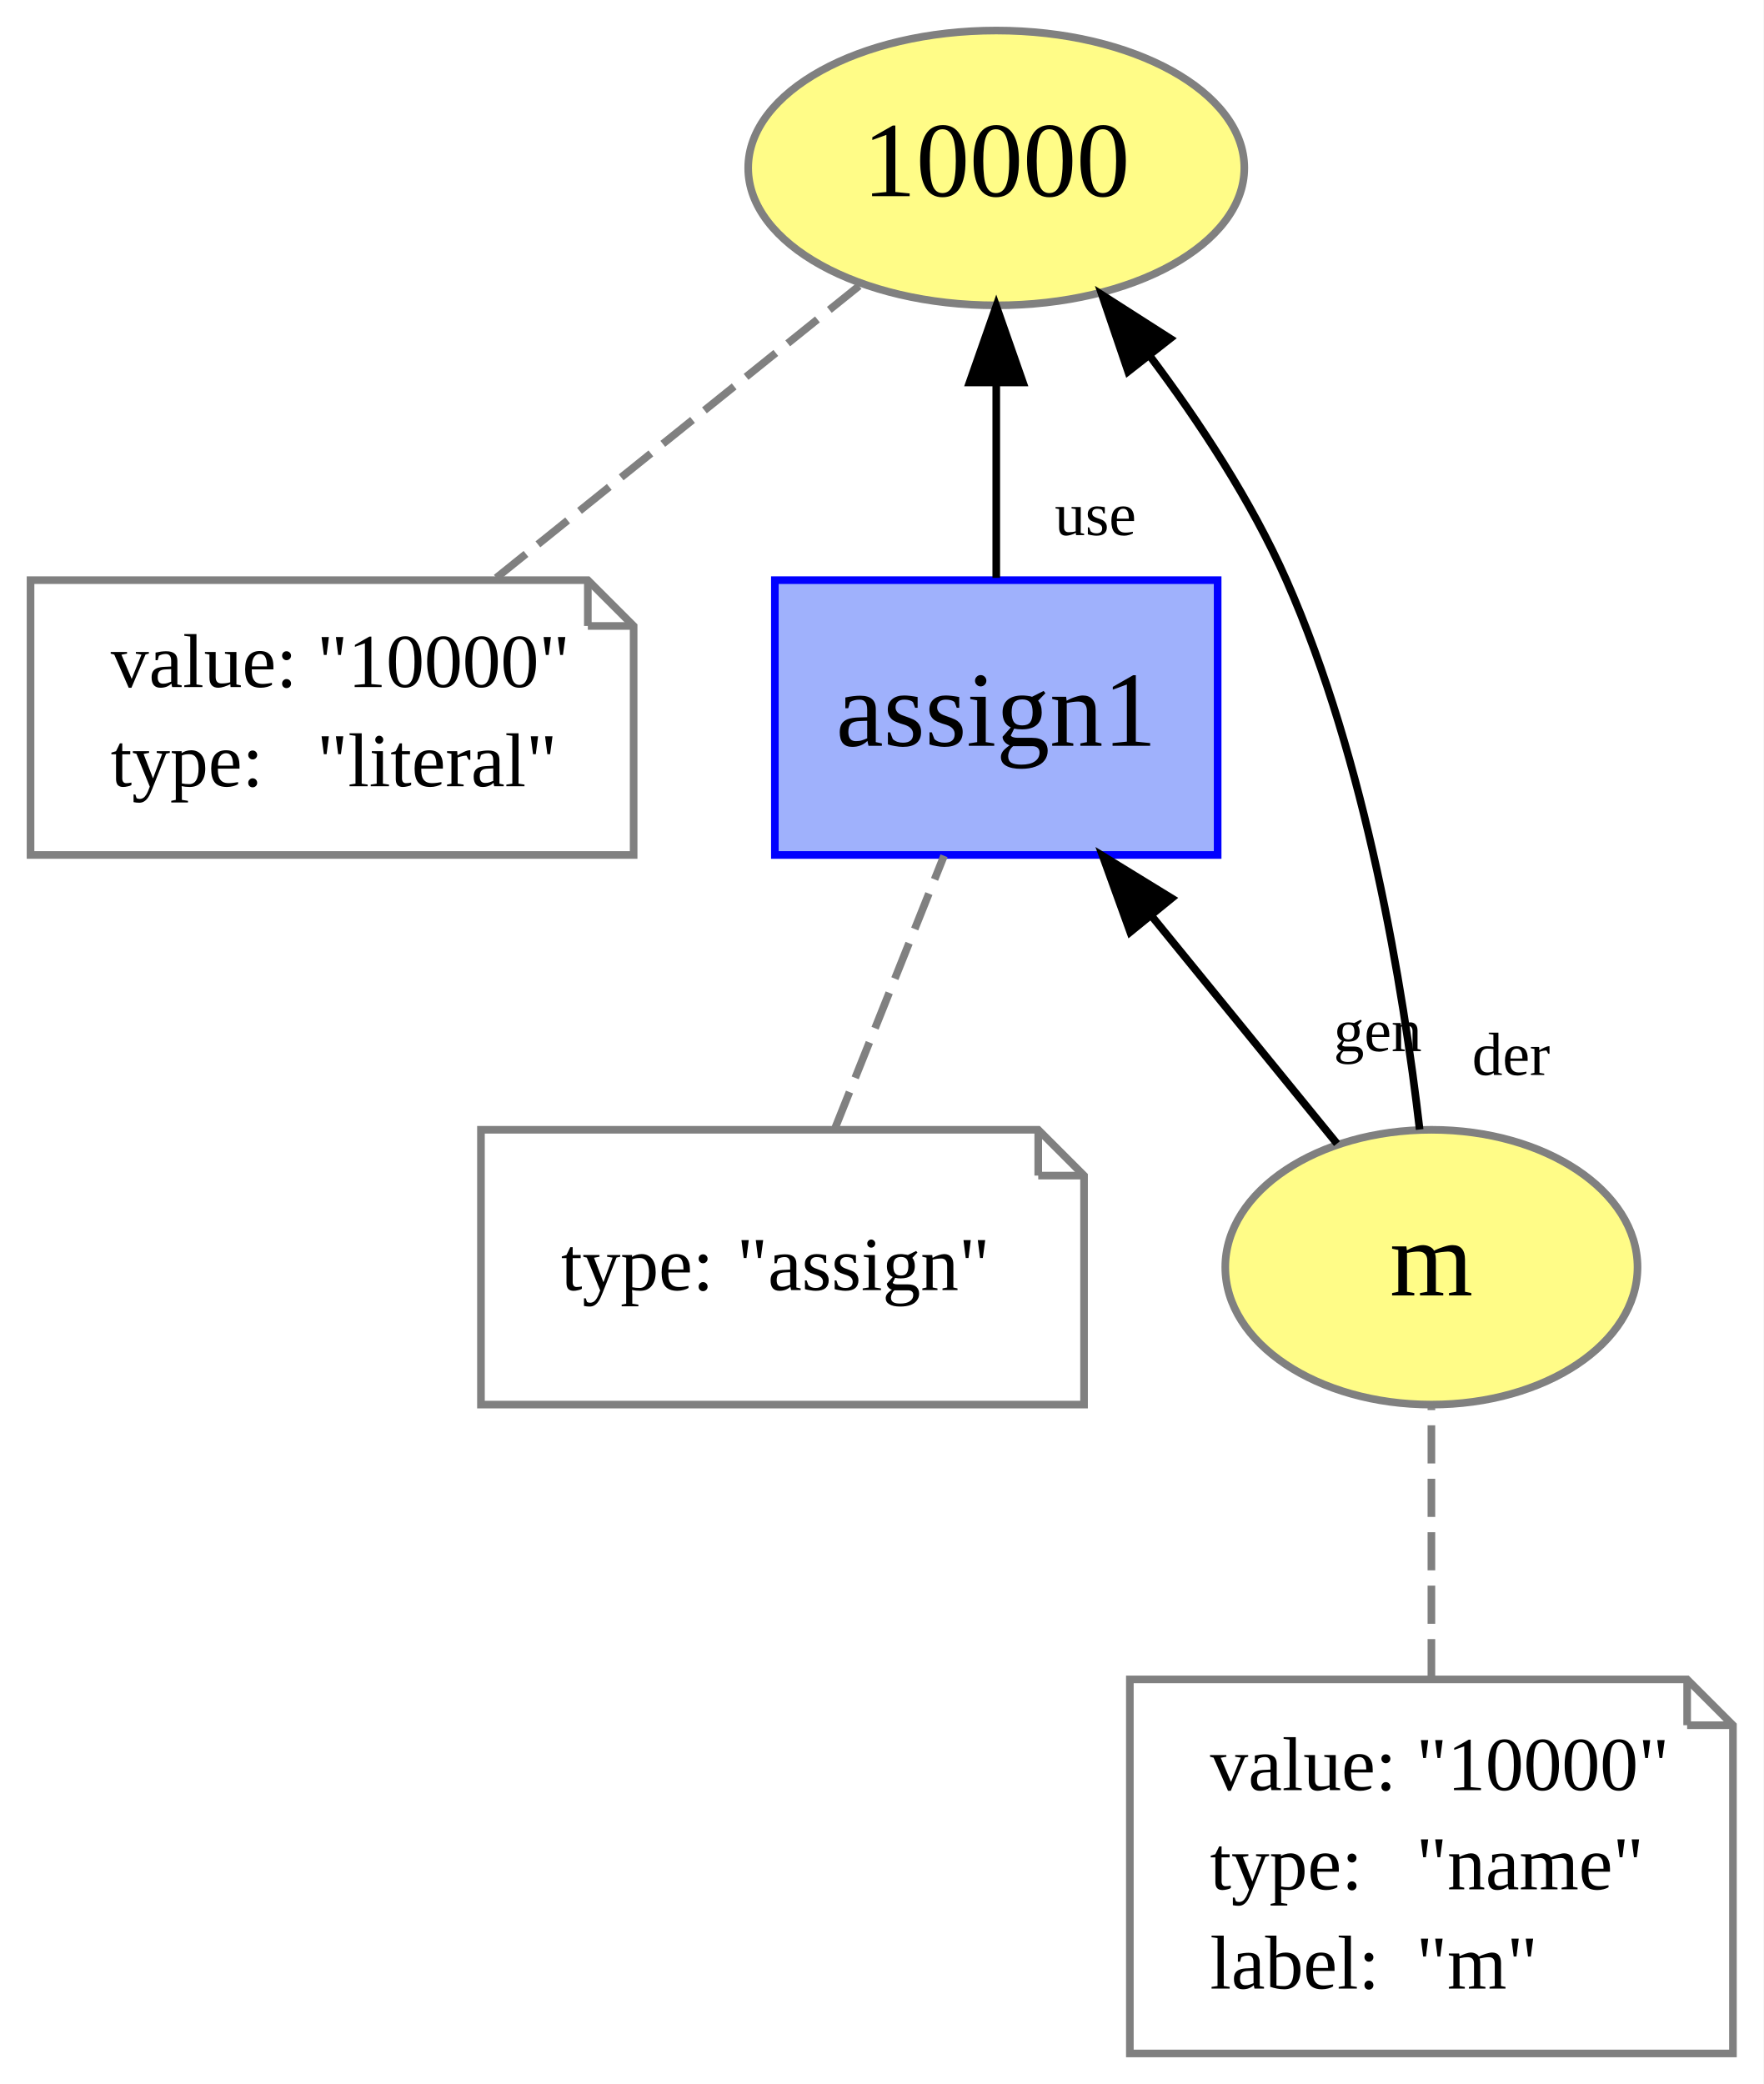
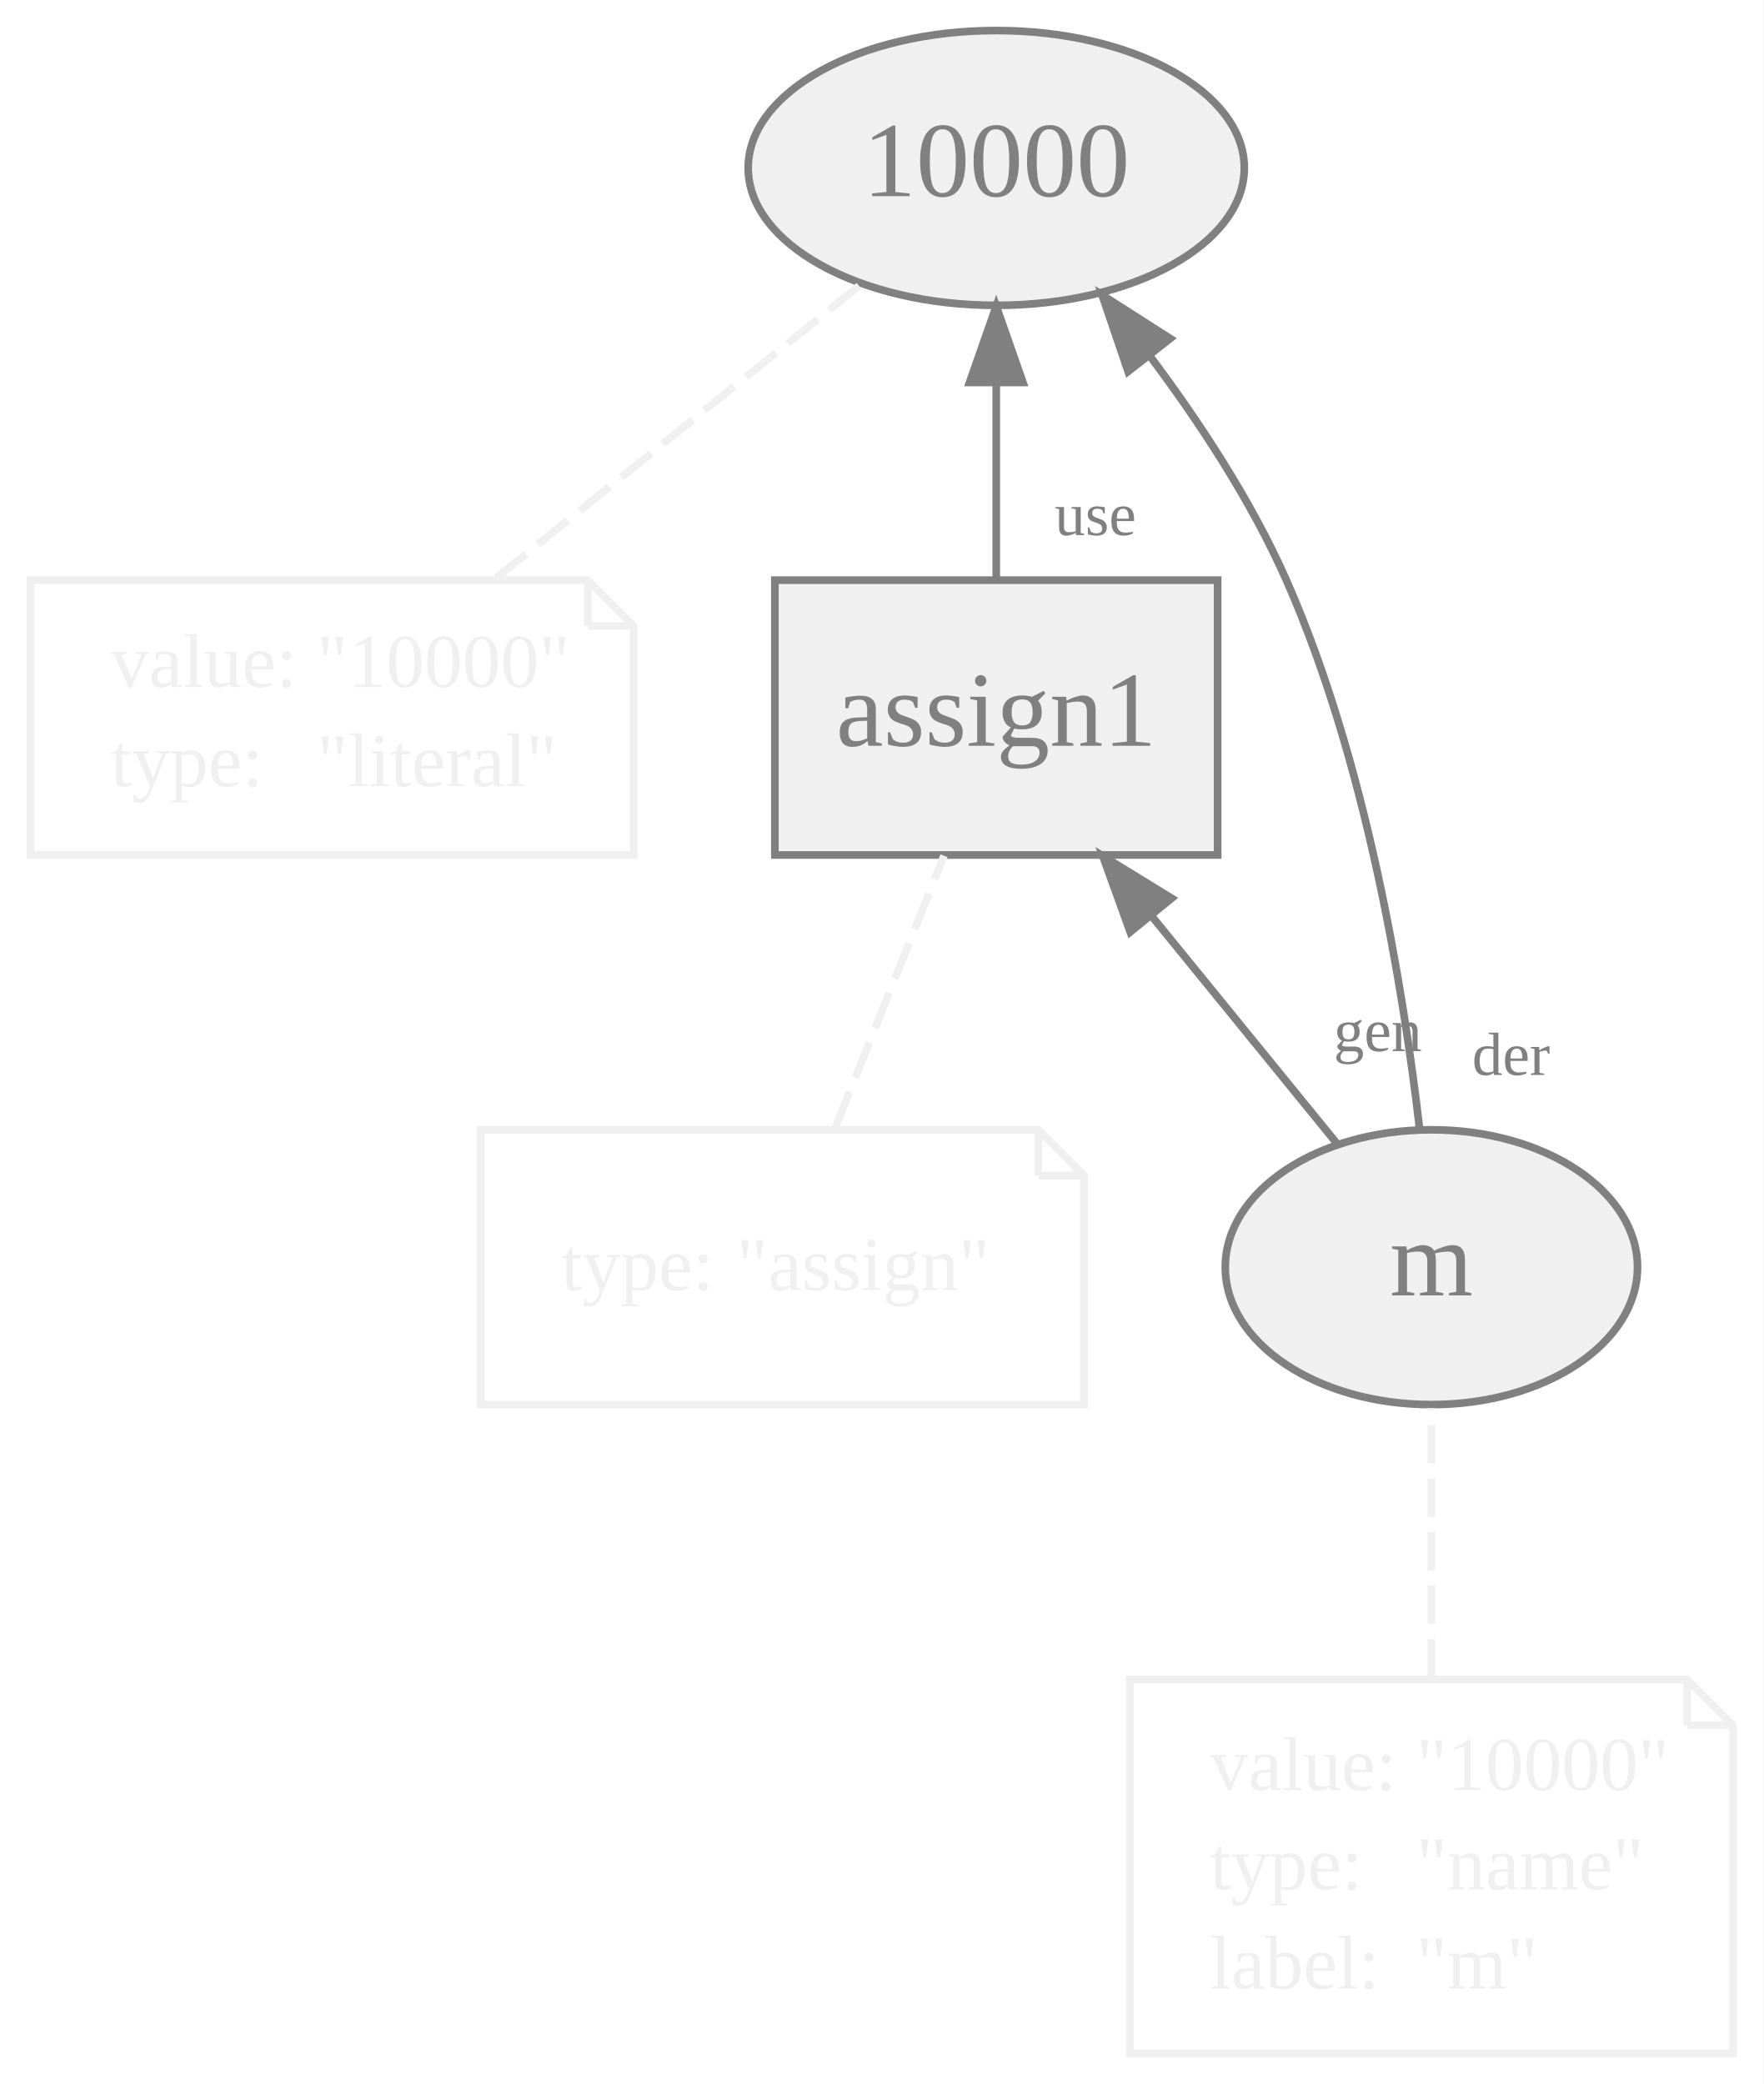
<svg xmlns="http://www.w3.org/2000/svg" xmlns:xlink="http://www.w3.org/1999/xlink" width="231pt" height="273pt" viewBox="0.00 0.00 231.00 273.00">
  <g id="graph0" class="graph" transform="scale(1 1) rotate(0) translate(4 269)">
    <polygon fill="white" stroke="none" points="-4,4 -4,-269 227,-269 227,4 -4,4" />
    <g id="node1" class="node">
      <g id="a_node1">
        <a xlink:href="http://example.org/10000" xlink:title="10000">
-           <ellipse fill="#fffc87" stroke="#808080" cx="126.5" cy="-247" rx="32.494" ry="18" />
-           <text text-anchor="middle" x="126.5" y="-243.3" font-family="Times New Roman,serif" font-size="14.00">10000</text>
+           <ellipse fill="#f0f0f0" stroke="gray" cx="126.5" cy="-247" rx="32.494" ry="18" />
+           <text text-anchor="middle" x="126.5" y="-243.3" font-family="Times New Roman,serif" font-size="14.00" fill="gray">10000</text>
        </a>
      </g>
    </g>
    <g id="node2" class="node">
-       <polygon fill="none" stroke="gray" points="73,-193 0,-193 0,-157 79,-157 79,-187 73,-193" />
-       <polyline fill="none" stroke="gray" points="73,-193 73,-187 " />
-       <polyline fill="none" stroke="gray" points="79,-187 73,-187 " />
-       <text text-anchor="start" x="10.5" y="-179" font-family="Times New Roman,serif" font-size="10.00">value:</text>
-       <text text-anchor="start" x="37.5" y="-179" font-family="Times New Roman,serif" font-size="10.00">"10000"</text>
-       <text text-anchor="start" x="10.5" y="-166" font-family="Times New Roman,serif" font-size="10.00">type:</text>
-       <text text-anchor="start" x="37.5" y="-166" font-family="Times New Roman,serif" font-size="10.00">"literal"</text>
+       <polygon fill="none" stroke="#f0f0f0" points="73,-193 0,-193 0,-157 79,-157 79,-187 73,-193" />
+       <polyline fill="none" stroke="#f0f0f0" points="73,-193 73,-187 " />
+       <polyline fill="none" stroke="#f0f0f0" points="79,-187 73,-187 " />
+       <text text-anchor="start" x="10.5" y="-179" font-family="Times New Roman,serif" font-size="10.00" fill="#f0f0f0">value:</text>
+       <text text-anchor="start" x="37.5" y="-179" font-family="Times New Roman,serif" font-size="10.00" fill="#f0f0f0">"10000"</text>
+       <text text-anchor="start" x="10.5" y="-166" font-family="Times New Roman,serif" font-size="10.00" fill="#f0f0f0">type:</text>
+       <text text-anchor="start" x="37.5" y="-166" font-family="Times New Roman,serif" font-size="10.00" fill="#f0f0f0">"literal"</text>
    </g>
    <g id="edge1" class="edge">
-       <path fill="none" stroke="gray" stroke-dasharray="5,2" d="M61.006,-193.303C75.699,-205.125 94.935,-220.603 108.753,-231.721" />
+       <path fill="none" stroke="#f0f0f0" stroke-dasharray="5,2" d="M61.006,-193.303C75.699,-205.125 94.935,-220.603 108.753,-231.721" />
    </g>
    <g id="node3" class="node">
      <g id="a_node3">
        <a xlink:href="http://example.org/m" xlink:title="m">
-           <ellipse fill="#fffc87" stroke="#808080" cx="183.5" cy="-103" rx="27" ry="18" />
-           <text text-anchor="middle" x="183.5" y="-99.3" font-family="Times New Roman,serif" font-size="14.00">m</text>
+           <ellipse fill="#f0f0f0" stroke="gray" cx="183.5" cy="-103" rx="27" ry="18" />
+           <text text-anchor="middle" x="183.5" y="-99.3" font-family="Times New Roman,serif" font-size="14.00" fill="gray">m</text>
        </a>
      </g>
    </g>
    <g id="edge5" class="edge">
-       <path fill="none" stroke="black" d="M181.961,-121.039C179.827,-139.44 174.975,-169.3 164.5,-193 159.921,-203.359 153.119,-213.715 146.53,-222.488" />
-       <polygon fill="black" stroke="black" points="143.771,-220.333 140.357,-230.363 149.281,-224.652 143.771,-220.333" />
-       <text text-anchor="middle" x="193.93" y="-128.18" font-family="Times New Roman,serif" font-size="8.00">der</text>
+       <path fill="none" stroke="gray" d="M181.961,-121.039C179.827,-139.44 174.975,-169.3 164.5,-193 159.921,-203.359 153.119,-213.715 146.53,-222.488" />
+       <polygon fill="gray" stroke="gray" points="143.771,-220.333 140.357,-230.363 149.281,-224.652 143.771,-220.333" />
+       <text text-anchor="middle" x="193.93" y="-128.18" font-family="Times New Roman,serif" font-size="8.00" fill="gray">der</text>
    </g>
    <g id="node5" class="node">
      <g id="a_node5">
        <a xlink:href="http://example.org/assign1" xlink:title="assign1">
-           <polygon fill="#9fb1fc" stroke="#0000ff" points="155.5,-193 97.5,-193 97.5,-157 155.5,-157 155.5,-193" />
-           <text text-anchor="middle" x="126.5" y="-171.3" font-family="Times New Roman,serif" font-size="14.00">assign1</text>
+           <polygon fill="#f0f0f0" stroke="gray" points="155.5,-193 97.5,-193 97.5,-157 155.5,-157 155.5,-193" />
+           <text text-anchor="middle" x="126.5" y="-171.3" font-family="Times New Roman,serif" font-size="14.00" fill="gray">assign1</text>
        </a>
      </g>
    </g>
    <g id="edge6" class="edge">
-       <path fill="none" stroke="black" d="M171.132,-119.189C164.072,-127.859 155.042,-138.948 146.954,-148.88" />
-       <polygon fill="black" stroke="black" points="144.046,-146.909 140.446,-156.873 149.474,-151.329 144.046,-146.909" />
-       <text text-anchor="middle" x="176.469" y="-131.307" font-family="Times New Roman,serif" font-size="8.00">gen</text>
+       <path fill="none" stroke="gray" d="M171.132,-119.189C164.072,-127.859 155.042,-138.948 146.954,-148.88" />
+       <polygon fill="gray" stroke="gray" points="144.046,-146.909 140.446,-156.873 149.474,-151.329 144.046,-146.909" />
+       <text text-anchor="middle" x="176.469" y="-131.307" font-family="Times New Roman,serif" font-size="8.00" fill="gray">gen</text>
    </g>
    <g id="node4" class="node">
-       <polygon fill="none" stroke="gray" points="217,-49 144,-49 144,-0 223,-0 223,-43 217,-49" />
-       <polyline fill="none" stroke="gray" points="217,-49 217,-43 " />
-       <polyline fill="none" stroke="gray" points="223,-43 217,-43 " />
-       <text text-anchor="start" x="154.5" y="-34.5" font-family="Times New Roman,serif" font-size="10.00">value:</text>
-       <text text-anchor="start" x="181.5" y="-34.5" font-family="Times New Roman,serif" font-size="10.00">"10000"</text>
-       <text text-anchor="start" x="154.5" y="-21.5" font-family="Times New Roman,serif" font-size="10.00">type:</text>
-       <text text-anchor="start" x="181.5" y="-21.5" font-family="Times New Roman,serif" font-size="10.00">"name"</text>
-       <text text-anchor="start" x="154.5" y="-8.5" font-family="Times New Roman,serif" font-size="10.00">label:</text>
-       <text text-anchor="start" x="181.5" y="-8.5" font-family="Times New Roman,serif" font-size="10.00">"m"</text>
+       <polygon fill="none" stroke="#f0f0f0" points="217,-49 144,-49 144,-0 223,-0 223,-43 217,-49" />
+       <polyline fill="none" stroke="#f0f0f0" points="217,-49 217,-43 " />
+       <polyline fill="none" stroke="#f0f0f0" points="223,-43 217,-43 " />
+       <text text-anchor="start" x="154.5" y="-34.5" font-family="Times New Roman,serif" font-size="10.00" fill="#f0f0f0">value:</text>
+       <text text-anchor="start" x="181.5" y="-34.5" font-family="Times New Roman,serif" font-size="10.00" fill="#f0f0f0">"10000"</text>
+       <text text-anchor="start" x="154.5" y="-21.5" font-family="Times New Roman,serif" font-size="10.00" fill="#f0f0f0">type:</text>
+       <text text-anchor="start" x="181.5" y="-21.5" font-family="Times New Roman,serif" font-size="10.00" fill="#f0f0f0">"name"</text>
+       <text text-anchor="start" x="154.5" y="-8.5" font-family="Times New Roman,serif" font-size="10.00" fill="#f0f0f0">label:</text>
+       <text text-anchor="start" x="181.5" y="-8.5" font-family="Times New Roman,serif" font-size="10.00" fill="#f0f0f0">"m"</text>
    </g>
    <g id="edge2" class="edge">
-       <path fill="none" stroke="gray" stroke-dasharray="5,2" d="M183.5,-49.286C183.5,-60.69 183.5,-74.105 183.5,-84.548" />
+       <path fill="none" stroke="#f0f0f0" stroke-dasharray="5,2" d="M183.5,-49.286C183.5,-60.69 183.5,-74.105 183.5,-84.548" />
    </g>
    <g id="edge4" class="edge">
-       <path fill="none" stroke="black" d="M126.5,-193.303C126.5,-201.017 126.5,-210.288 126.5,-218.888" />
-       <polygon fill="black" stroke="black" points="123,-218.896 126.5,-228.896 130,-218.896 123,-218.896" />
-       <text text-anchor="middle" x="139.49" y="-198.903" font-family="Times New Roman,serif" font-size="8.00">use</text>
+       <path fill="none" stroke="gray" d="M126.5,-193.303C126.5,-201.017 126.5,-210.288 126.5,-218.888" />
+       <polygon fill="gray" stroke="gray" points="123,-218.896 126.5,-228.896 130,-218.896 123,-218.896" />
+       <text text-anchor="middle" x="139.49" y="-198.903" font-family="Times New Roman,serif" font-size="8.00" fill="gray">use</text>
    </g>
    <g id="node6" class="node">
-       <polygon fill="none" stroke="gray" points="132,-121 59,-121 59,-85 138,-85 138,-115 132,-121" />
-       <polyline fill="none" stroke="gray" points="132,-121 132,-115 " />
-       <polyline fill="none" stroke="gray" points="138,-115 132,-115 " />
-       <text text-anchor="start" x="69.5" y="-100" font-family="Times New Roman,serif" font-size="10.00">type:</text>
-       <text text-anchor="start" x="92.5" y="-100" font-family="Times New Roman,serif" font-size="10.00">"assign"</text>
+       <polygon fill="none" stroke="#f0f0f0" points="132,-121 59,-121 59,-85 138,-85 138,-115 132,-121" />
+       <polyline fill="none" stroke="#f0f0f0" points="132,-121 132,-115 " />
+       <polyline fill="none" stroke="#f0f0f0" points="138,-115 132,-115 " />
+       <text text-anchor="start" x="69.5" y="-100" font-family="Times New Roman,serif" font-size="10.00" fill="#f0f0f0">type:</text>
+       <text text-anchor="start" x="92.5" y="-100" font-family="Times New Roman,serif" font-size="10.00" fill="#f0f0f0">"assign"</text>
    </g>
    <g id="edge3" class="edge">
-       <path fill="none" stroke="gray" stroke-dasharray="5,2" d="M105.421,-121.303C109.761,-132.154 115.333,-146.083 119.658,-156.896" />
+       <path fill="none" stroke="#f0f0f0" stroke-dasharray="5,2" d="M105.421,-121.303C109.761,-132.154 115.333,-146.083 119.658,-156.896" />
    </g>
  </g>
</svg>
